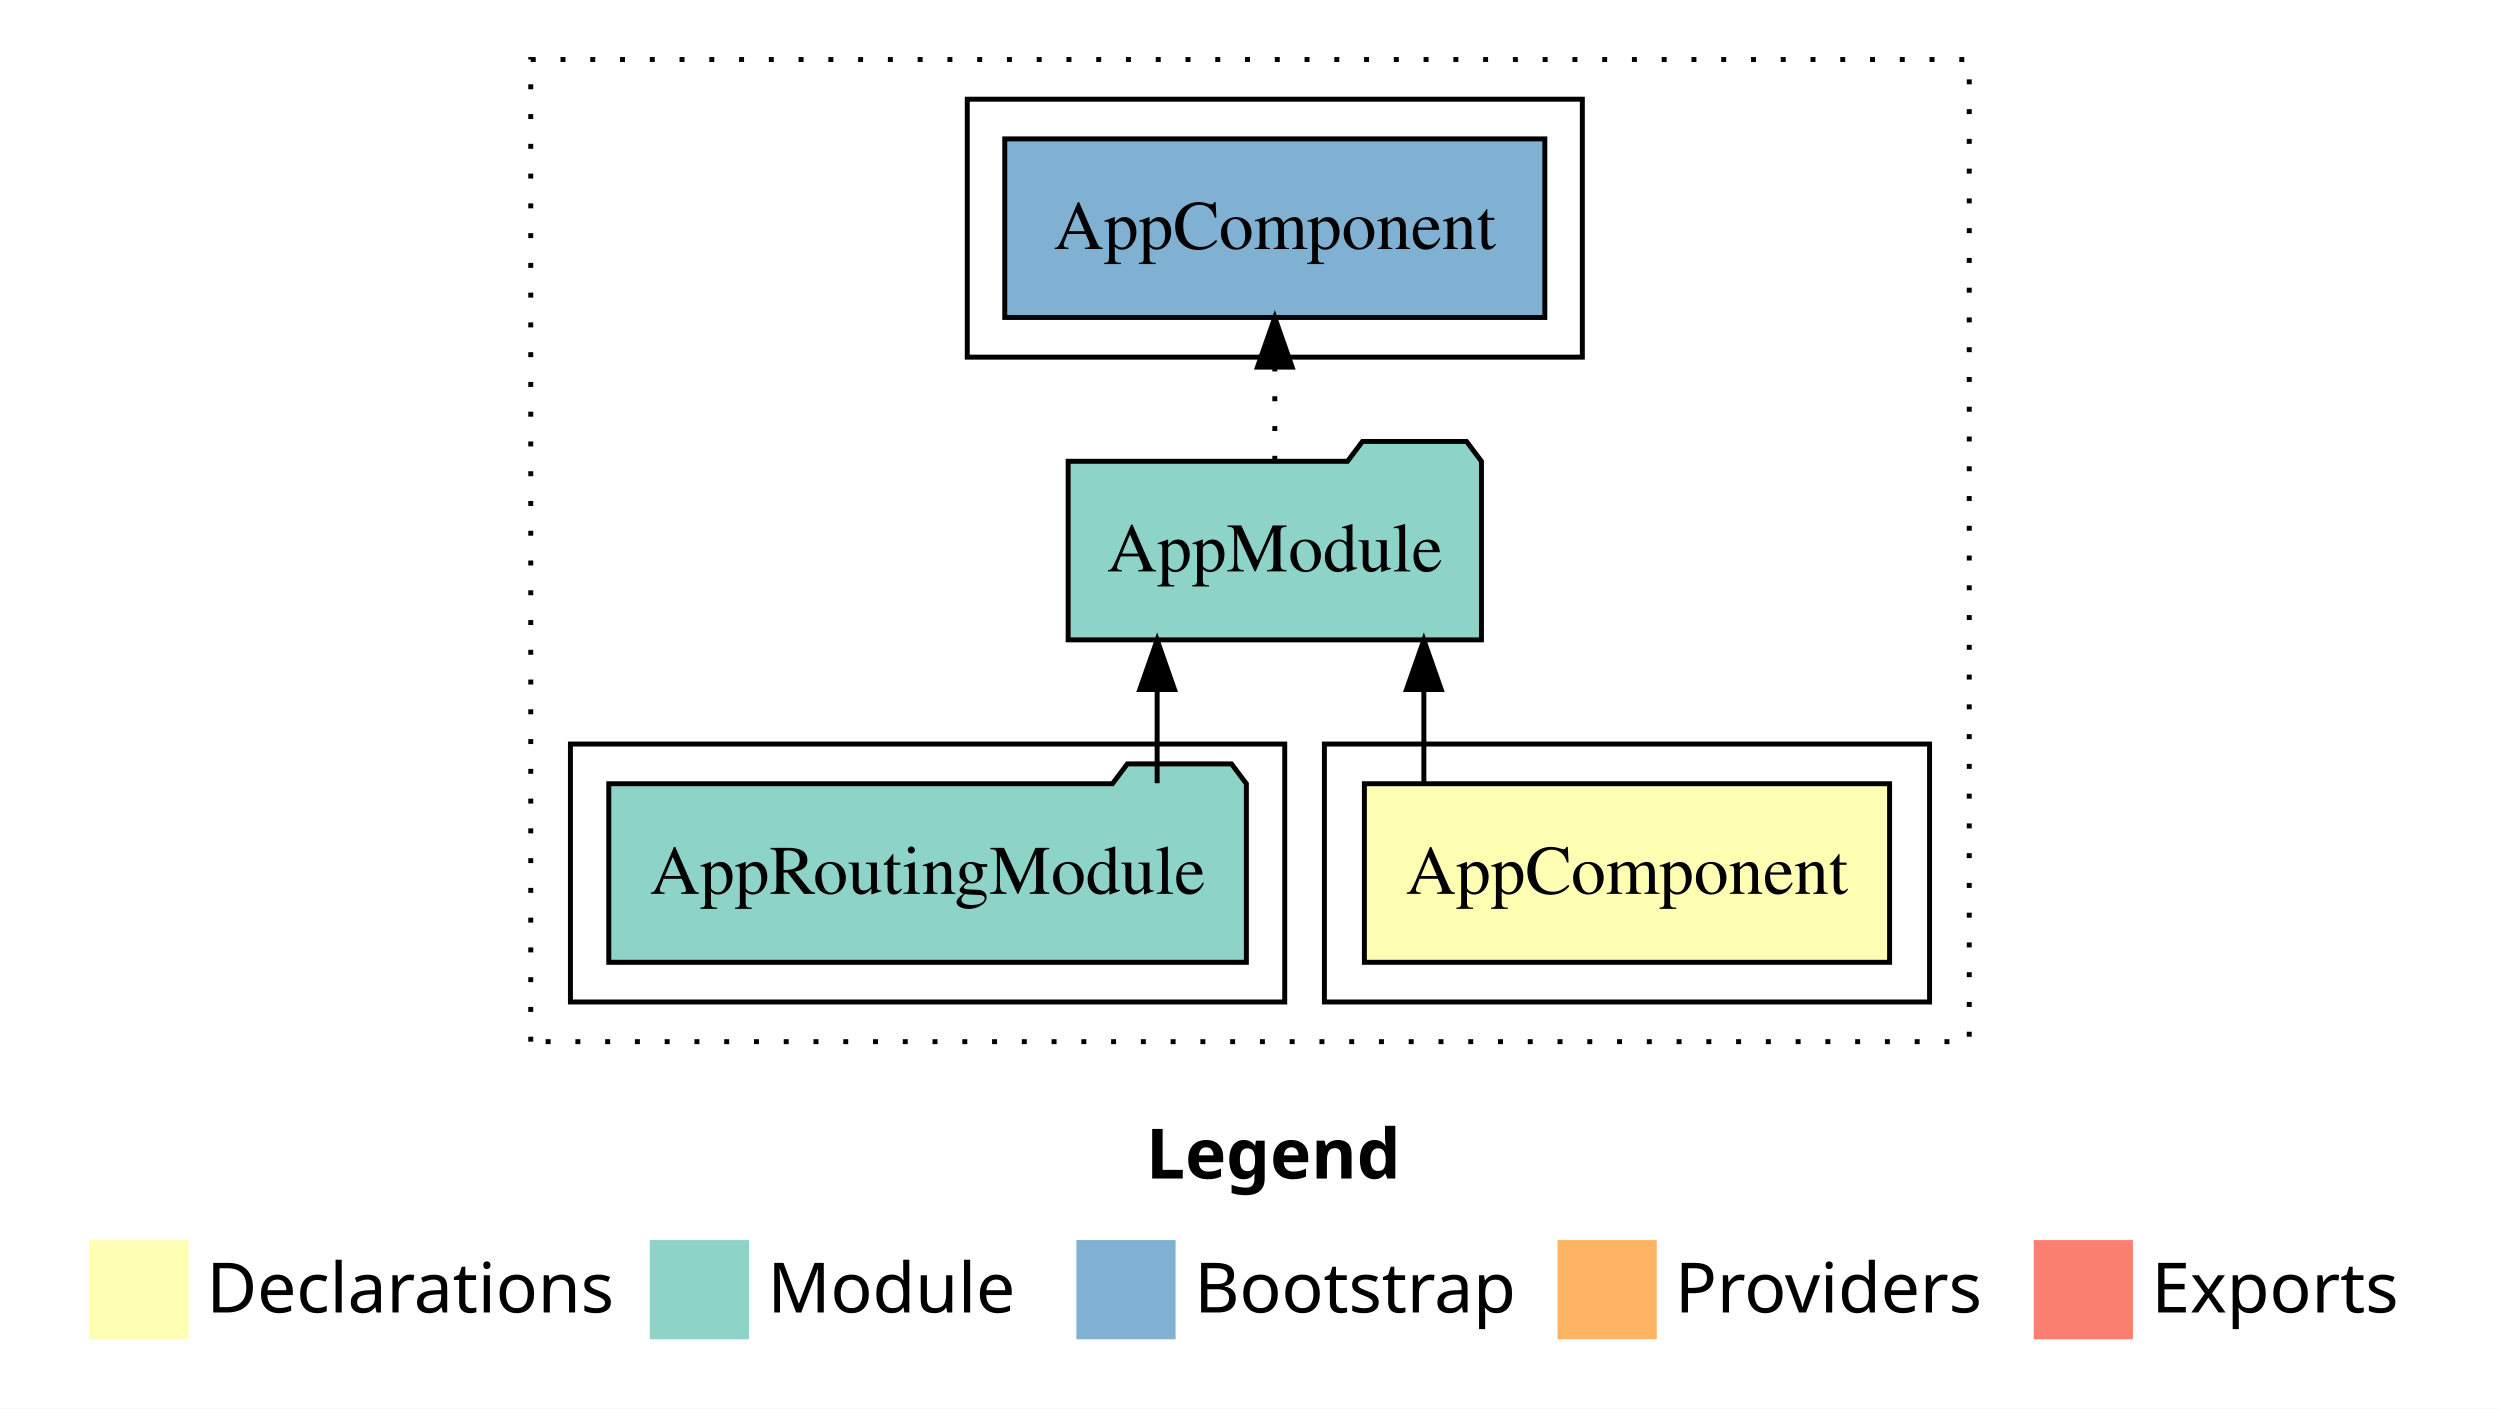
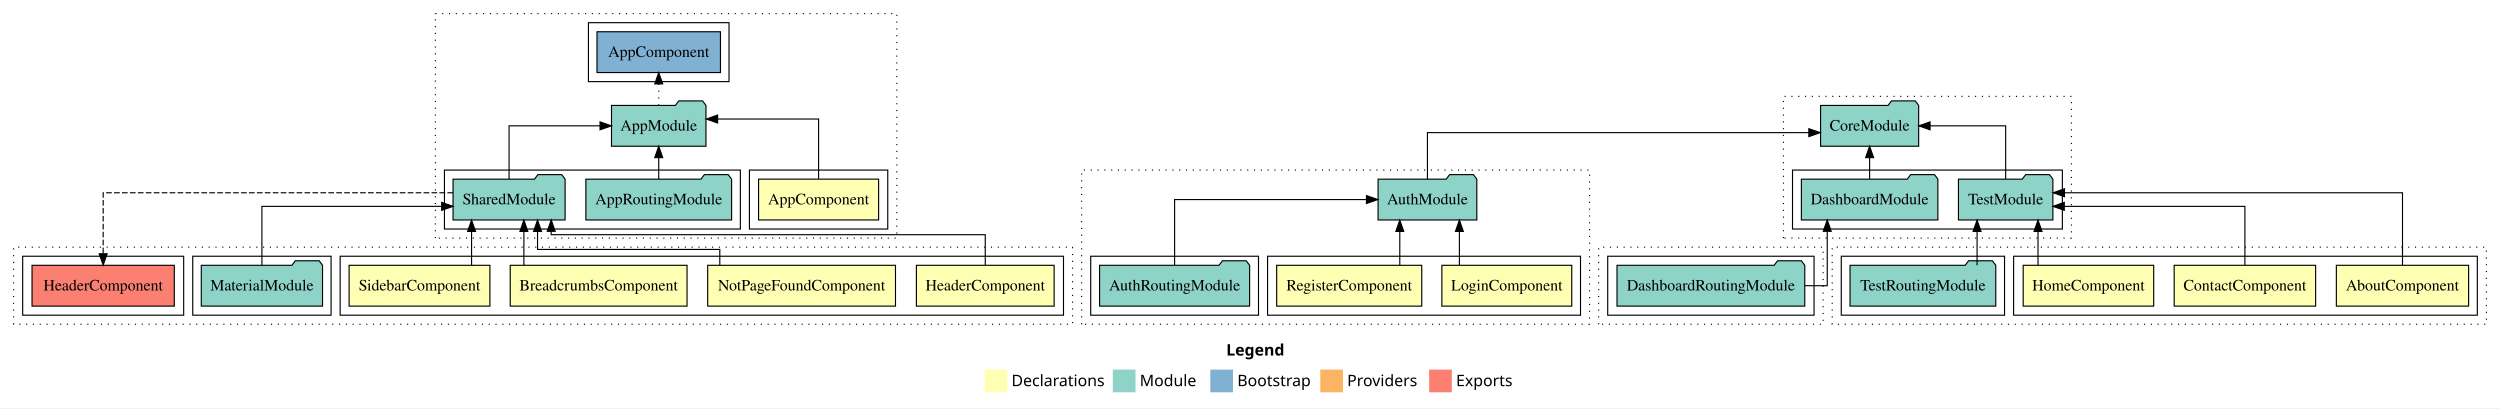
- <svg xmlns="http://www.w3.org/2000/svg" width="504pt" height="284pt" viewBox="0.00 0.00 504.00 284.00">
-   <g id="graph0" class="graph" transform="scale(1 1) rotate(0) translate(4 280)">
-     <polygon fill="white" stroke="transparent" points="-4,4 -4,-280 500,-280 500,4 -4,4" />
-     <text text-anchor="start" x="227.01" y="-42.4" font-family="Times-12" font-weight="bold" font-size="14.00">Legend</text>
-     <polygon fill="#ffffb3" stroke="transparent" points="14,-10 14,-30 34,-30 34,-10 14,-10" />
-     <text text-anchor="start" x="37.63" y="-15.4" font-family="Times-12" font-size="14.00">  Declarations</text>
-     <polygon fill="#8dd3c7" stroke="transparent" points="127,-10 127,-30 147,-30 147,-10 127,-10" />
-     <text text-anchor="start" x="150.73" y="-15.4" font-family="Times-12" font-size="14.00">  Module</text>
-     <polygon fill="#80b1d3" stroke="transparent" points="213,-10 213,-30 233,-30 233,-10 213,-10" />
-     <text text-anchor="start" x="236.78" y="-15.4" font-family="Times-12" font-size="14.00">  Bootstrap</text>
-     <polygon fill="#fdb462" stroke="transparent" points="310,-10 310,-30 330,-30 330,-10 310,-10" />
-     <text text-anchor="start" x="333.67" y="-15.4" font-family="Times-12" font-size="14.00">  Providers</text>
-     <polygon fill="#fb8072" stroke="transparent" points="406,-10 406,-30 426,-30 426,-10 406,-10" />
-     <text text-anchor="start" x="429.73" y="-15.4" font-family="Times-12" font-size="14.00">  Exports</text>
+ <svg xmlns="http://www.w3.org/2000/svg" width="2205pt" height="360pt" viewBox="0.00 0.00 2205.00 360.00">
+   <g id="graph0" class="graph" transform="scale(1 1) rotate(0) translate(4 356)">
+     <polygon fill="white" stroke="transparent" points="-4,4 -4,-356 2201,-356 2201,4 -4,4" />
+     <text text-anchor="start" x="1077.51" y="-42.4" font-family="Times-12" font-weight="bold" font-size="14.00">Legend</text>
+     <polygon fill="#ffffb3" stroke="transparent" points="864.5,-10 864.5,-30 884.5,-30 884.5,-10 864.5,-10" />
+     <text text-anchor="start" x="888.13" y="-15.4" font-family="Times-12" font-size="14.00">  Declarations</text>
+     <polygon fill="#8dd3c7" stroke="transparent" points="977.5,-10 977.5,-30 997.5,-30 997.5,-10 977.5,-10" />
+     <text text-anchor="start" x="1001.23" y="-15.4" font-family="Times-12" font-size="14.00">  Module</text>
+     <polygon fill="#80b1d3" stroke="transparent" points="1063.5,-10 1063.5,-30 1083.5,-30 1083.5,-10 1063.5,-10" />
+     <text text-anchor="start" x="1087.28" y="-15.4" font-family="Times-12" font-size="14.00">  Bootstrap</text>
+     <polygon fill="#fdb462" stroke="transparent" points="1160.5,-10 1160.5,-30 1180.5,-30 1180.5,-10 1160.5,-10" />
+     <text text-anchor="start" x="1184.17" y="-15.4" font-family="Times-12" font-size="14.00">  Providers</text>
+     <polygon fill="#fb8072" stroke="transparent" points="1256.5,-10 1256.5,-30 1276.5,-30 1276.5,-10 1256.5,-10" />
+     <text text-anchor="start" x="1280.23" y="-15.4" font-family="Times-12" font-size="14.00">  Exports</text>
    <g id="clust1" class="cluster">
-       <polygon fill="none" stroke="black" stroke-dasharray="1,5" points="103,-70 103,-268 393,-268 393,-70 103,-70" />
+       <polygon fill="none" stroke="black" stroke-dasharray="1,5" points="380,-146 380,-344 787,-344 787,-146 380,-146" />
    </g>
    <g id="clust2" class="cluster">
-       <polygon fill="none" stroke="black" points="263,-78 263,-130 385,-130 385,-78 263,-78" />
+       <polygon fill="none" stroke="black" points="657,-154 657,-206 779,-206 779,-154 657,-154" />
    </g>
    <g id="clust4" class="cluster">
-       <polygon fill="none" stroke="black" points="111,-78 111,-130 255,-130 255,-78 111,-78" />
+       <polygon fill="none" stroke="black" points="388,-154 388,-206 649,-206 649,-154 388,-154" />
    </g>
    <g id="clust6" class="cluster">
-       <polygon fill="none" stroke="black" points="191,-208 191,-260 315,-260 315,-208 191,-208" />
+       <polygon fill="none" stroke="black" points="515,-284 515,-336 639,-336 639,-284 515,-284" />
+     </g>
+     <g id="clust14" class="cluster">
+       <polygon fill="none" stroke="black" stroke-dasharray="1,5" points="950,-70 950,-206 1398,-206 1398,-70 950,-70" />
+     </g>
+     <g id="clust15" class="cluster">
+       <polygon fill="none" stroke="black" points="1114,-78 1114,-130 1390,-130 1390,-78 1114,-78" />
+     </g>
+     <g id="clust18" class="cluster">
+       <polygon fill="none" stroke="black" points="958,-78 958,-130 1106,-130 1106,-78 958,-78" />
+     </g>
+     <g id="clust28" class="cluster">
+       <polygon fill="none" stroke="black" stroke-dasharray="1,5" points="1569,-146 1569,-271 1823,-271 1823,-146 1569,-146" />
+     </g>
+     <g id="clust30" class="cluster">
+       <polygon fill="none" stroke="black" points="1577,-154 1577,-206 1815,-206 1815,-154 1577,-154" />
+     </g>
+     <g id="clust34" class="cluster">
+       <polygon fill="none" stroke="black" stroke-dasharray="1,5" points="1406,-70 1406,-138 1604,-138 1604,-70 1406,-70" />
+     </g>
+     <g id="clust36" class="cluster">
+       <polygon fill="none" stroke="black" points="1414,-78 1414,-130 1596,-130 1596,-78 1414,-78" />
+     </g>
+     <g id="clust58" class="cluster">
+       <polygon fill="none" stroke="black" stroke-dasharray="1,5" points="8,-70 8,-138 942,-138 942,-70 8,-70" />
+     </g>
+     <g id="clust59" class="cluster">
+       <polygon fill="none" stroke="black" points="296,-78 296,-130 934,-130 934,-78 296,-78" />
+     </g>
+     <g id="clust62" class="cluster">
+       <polygon fill="none" stroke="black" points="166,-78 166,-130 288,-130 288,-78 166,-78" />
+     </g>
+     <g id="clust63" class="cluster">
+       <polygon fill="none" stroke="black" points="16,-78 16,-130 158,-130 158,-78 16,-78" />
+     </g>
+     <g id="clust68" class="cluster">
+       <polygon fill="none" stroke="black" stroke-dasharray="1,5" points="1612,-70 1612,-138 2189,-138 2189,-70 1612,-70" />
+     </g>
+     <g id="clust69" class="cluster">
+       <polygon fill="none" stroke="black" points="1772,-78 1772,-130 2181,-130 2181,-78 1772,-78" />
+     </g>
+     <g id="clust73" class="cluster">
+       <polygon fill="none" stroke="black" points="1620,-78 1620,-130 1764,-130 1764,-78 1620,-78" />
    </g>
    <g id="node1" class="node">
-       <polygon fill="#ffffb3" stroke="black" points="376.94,-122 271.06,-122 271.06,-86 376.94,-86 376.94,-122" />
-       <text text-anchor="middle" x="324" y="-99.8" font-family="Times,serif" font-size="14.00">AppComponent</text>
+       <polygon fill="#ffffb3" stroke="black" points="770.94,-198 665.06,-198 665.06,-162 770.94,-162 770.94,-198" />
+       <text text-anchor="middle" x="718" y="-175.8" font-family="Times,serif" font-size="14.00">AppComponent</text>
    </g>
    <g id="node2" class="node">
-       <polygon fill="#8dd3c7" stroke="black" points="294.66,-187 291.66,-191 270.66,-191 267.66,-187 211.34,-187 211.34,-151 294.66,-151 294.66,-187" />
-       <text text-anchor="middle" x="253" y="-164.8" font-family="Times,serif" font-size="14.00">AppModule</text>
+       <polygon fill="#8dd3c7" stroke="black" points="618.66,-263 615.66,-267 594.66,-267 591.66,-263 535.34,-263 535.34,-227 618.66,-227 618.66,-263" />
+       <text text-anchor="middle" x="577" y="-240.8" font-family="Times,serif" font-size="14.00">AppModule</text>
    </g>
    <g id="edge1" class="edge">
-       <path fill="none" stroke="black" d="M283.05,-122.11C283.05,-122.11 283.05,-140.99 283.05,-140.99" />
-       <polygon fill="black" stroke="black" points="279.55,-140.99 283.05,-150.99 286.55,-140.99 279.55,-140.99" />
+       <path fill="none" stroke="black" d="M718,-198.28C718,-219.32 718,-251 718,-251 718,-251 628.92,-251 628.92,-251" />
+       <polygon fill="black" stroke="black" points="628.92,-247.5 618.92,-251 628.92,-254.5 628.92,-247.5" />
+     </g>
+     <g id="node5" class="node">
+       <polygon fill="#80b1d3" stroke="black" points="631.44,-328 522.56,-328 522.56,-292 631.44,-292 631.44,-328" />
+       <text text-anchor="middle" x="577" y="-305.8" font-family="Times,serif" font-size="14.00">AppComponent </text>
+     </g>
+     <g id="edge4" class="edge">
+       <path fill="none" stroke="black" stroke-dasharray="1,5" d="M577,-263.11C577,-263.11 577,-281.99 577,-281.99" />
+       <polygon fill="black" stroke="black" points="573.5,-281.99 577,-291.99 580.5,-281.99 573.5,-281.99" />
+     </g>
+     <g id="node3" class="node">
+       <polygon fill="#8dd3c7" stroke="black" points="641.27,-198 638.27,-202 617.27,-202 614.27,-198 512.73,-198 512.73,-162 641.27,-162 641.27,-198" />
+       <text text-anchor="middle" x="577" y="-175.8" font-family="Times,serif" font-size="14.00">AppRoutingModule</text>
+     </g>
+     <g id="edge2" class="edge">
+       <path fill="none" stroke="black" d="M577,-198.11C577,-198.11 577,-216.99 577,-216.99" />
+       <polygon fill="black" stroke="black" points="573.5,-216.99 577,-226.99 580.5,-216.99 573.5,-216.99" />
    </g>
    <g id="node4" class="node">
-       <polygon fill="#80b1d3" stroke="black" points="307.44,-252 198.56,-252 198.56,-216 307.44,-216 307.44,-252" />
-       <text text-anchor="middle" x="253" y="-229.8" font-family="Times,serif" font-size="14.00">AppComponent </text>
+       <polygon fill="#8dd3c7" stroke="black" points="494.42,-198 491.42,-202 470.42,-202 467.42,-198 395.58,-198 395.58,-162 494.42,-162 494.42,-198" />
+       <text text-anchor="middle" x="445" y="-175.8" font-family="Times,serif" font-size="14.00">SharedModule</text>
    </g>
    <g id="edge3" class="edge">
-       <path fill="none" stroke="black" stroke-dasharray="1,5" d="M253,-187.11C253,-187.11 253,-205.99 253,-205.99" />
-       <polygon fill="black" stroke="black" points="249.5,-205.99 253,-215.99 256.5,-205.99 249.5,-205.99" />
-     </g>
-     <g id="node3" class="node">
-       <polygon fill="#8dd3c7" stroke="black" points="247.27,-122 244.27,-126 223.27,-126 220.27,-122 118.73,-122 118.73,-86 247.27,-86 247.27,-122" />
-       <text text-anchor="middle" x="183" y="-99.8" font-family="Times,serif" font-size="14.00">AppRoutingModule</text>
-     </g>
-     <g id="edge2" class="edge">
-       <path fill="none" stroke="black" d="M229.28,-122.11C229.28,-122.11 229.28,-140.99 229.28,-140.99" />
-       <polygon fill="black" stroke="black" points="225.78,-140.99 229.28,-150.99 232.78,-140.99 225.78,-140.99" />
+       <path fill="none" stroke="black" d="M445,-198.11C445,-217.34 445,-245 445,-245 445,-245 525.23,-245 525.23,-245" />
+       <polygon fill="black" stroke="black" points="525.23,-248.5 535.23,-245 525.23,-241.5 525.23,-248.5" />
+     </g>
+     <g id="node17" class="node">
+       <polygon fill="#fb8072" stroke="black" points="149.74,-122 24.26,-122 24.26,-86 149.74,-86 149.74,-122" />
+       <text text-anchor="middle" x="87" y="-99.8" font-family="Times,serif" font-size="14.00">HeaderComponent </text>
+     </g>
+     <g id="edge15" class="edge">
+       <path fill="none" stroke="black" stroke-dasharray="5,2" d="M395.6,-186C297.39,-186 87,-186 87,-186 87,-186 87,-132.2 87,-132.2" />
+       <polygon fill="black" stroke="black" points="90.5,-132.2 87,-122.2 83.5,-132.2 90.5,-132.2" />
+     </g>
+     <g id="node6" class="node">
+       <polygon fill="#ffffb3" stroke="black" points="1382.28,-122 1267.72,-122 1267.72,-86 1382.28,-86 1382.28,-122" />
+       <text text-anchor="middle" x="1325" y="-99.8" font-family="Times,serif" font-size="14.00">LoginComponent</text>
+     </g>
+     <g id="node8" class="node">
+       <polygon fill="#8dd3c7" stroke="black" points="1298.55,-198 1295.55,-202 1274.55,-202 1271.55,-198 1211.45,-198 1211.45,-162 1298.55,-162 1298.55,-198" />
+       <text text-anchor="middle" x="1255" y="-175.8" font-family="Times,serif" font-size="14.00">AuthModule</text>
+     </g>
+     <g id="edge5" class="edge">
+       <path fill="none" stroke="black" d="M1283.19,-122.01C1283.19,-122.01 1283.19,-151.85 1283.19,-151.85" />
+       <polygon fill="black" stroke="black" points="1279.69,-151.85 1283.19,-161.85 1286.69,-151.85 1279.69,-151.85" />
+     </g>
+     <g id="node7" class="node">
+       <polygon fill="#ffffb3" stroke="black" points="1249.98,-122 1122.02,-122 1122.02,-86 1249.98,-86 1249.98,-122" />
+       <text text-anchor="middle" x="1186" y="-99.8" font-family="Times,serif" font-size="14.00">RegisterComponent</text>
+     </g>
+     <g id="edge6" class="edge">
+       <path fill="none" stroke="black" d="M1230.61,-122.01C1230.61,-122.01 1230.61,-151.85 1230.61,-151.85" />
+       <polygon fill="black" stroke="black" points="1227.11,-151.85 1230.61,-161.85 1234.11,-151.85 1227.11,-151.85" />
+     </g>
+     <g id="node11" class="node">
+       <polygon fill="#8dd3c7" stroke="black" points="1688.26,-263 1685.26,-267 1664.26,-267 1661.26,-263 1601.74,-263 1601.74,-227 1688.26,-227 1688.26,-263" />
+       <text text-anchor="middle" x="1645" y="-240.8" font-family="Times,serif" font-size="14.00">CoreModule</text>
+     </g>
+     <g id="edge9" class="edge">
+       <path fill="none" stroke="black" d="M1255,-198.02C1255,-215.37 1255,-239 1255,-239 1255,-239 1591.4,-239 1591.4,-239" />
+       <polygon fill="black" stroke="black" points="1591.4,-242.5 1601.4,-239 1591.4,-235.5 1591.4,-242.5" />
+     </g>
+     <g id="node9" class="node">
+       <polygon fill="#8dd3c7" stroke="black" points="1098.17,-122 1095.17,-126 1074.17,-126 1071.17,-122 965.83,-122 965.83,-86 1098.17,-86 1098.17,-122" />
+       <text text-anchor="middle" x="1032" y="-99.8" font-family="Times,serif" font-size="14.00">AuthRoutingModule</text>
+     </g>
+     <g id="edge7" class="edge">
+       <path fill="none" stroke="black" d="M1032,-122.01C1032,-144.49 1032,-180 1032,-180 1032,-180 1201.21,-180 1201.21,-180" />
+       <polygon fill="black" stroke="black" points="1201.21,-183.5 1211.21,-180 1201.21,-176.5 1201.21,-183.5" />
+     </g>
+     <g id="node10" class="node">
+       <polygon fill="#8dd3c7" stroke="black" points="1806.65,-198 1803.65,-202 1782.65,-202 1779.65,-198 1723.35,-198 1723.35,-162 1806.65,-162 1806.65,-198" />
+       <text text-anchor="middle" x="1765" y="-175.8" font-family="Times,serif" font-size="14.00">TestModule</text>
+     </g>
+     <g id="edge8" class="edge">
+       <path fill="none" stroke="black" d="M1765,-198.11C1765,-217.34 1765,-245 1765,-245 1765,-245 1698.32,-245 1698.32,-245" />
+       <polygon fill="black" stroke="black" points="1698.32,-241.5 1688.32,-245 1698.32,-248.5 1698.32,-241.5" />
+     </g>
+     <g id="node12" class="node">
+       <polygon fill="#8dd3c7" stroke="black" points="1705.19,-198 1702.19,-202 1681.19,-202 1678.19,-198 1584.81,-198 1584.81,-162 1705.19,-162 1705.19,-198" />
+       <text text-anchor="middle" x="1645" y="-175.8" font-family="Times,serif" font-size="14.00">DashboardModule</text>
+     </g>
+     <g id="edge10" class="edge">
+       <path fill="none" stroke="black" d="M1645,-198.11C1645,-198.11 1645,-216.99 1645,-216.99" />
+       <polygon fill="black" stroke="black" points="1641.5,-216.99 1645,-226.99 1648.5,-216.99 1641.5,-216.99" />
+     </g>
+     <g id="node13" class="node">
+       <polygon fill="#8dd3c7" stroke="black" points="1587.81,-122 1584.81,-126 1563.81,-126 1560.81,-122 1422.19,-122 1422.19,-86 1587.81,-86 1587.81,-122" />
+       <text text-anchor="middle" x="1505" y="-99.8" font-family="Times,serif" font-size="14.00">DashboardRoutingModule</text>
+     </g>
+     <g id="edge11" class="edge">
+       <path fill="none" stroke="black" d="M1587.85,-104C1599.52,-104 1607.63,-104 1607.63,-104 1607.63,-104 1607.63,-151.99 1607.63,-151.99" />
+       <polygon fill="black" stroke="black" points="1604.13,-151.99 1607.63,-161.99 1611.13,-151.99 1604.13,-151.99" />
+     </g>
+     <g id="node14" class="node">
+       <polygon fill="#ffffb3" stroke="black" points="925.74,-122 804.26,-122 804.26,-86 925.74,-86 925.74,-122" />
+       <text text-anchor="middle" x="865" y="-99.8" font-family="Times,serif" font-size="14.00">HeaderComponent</text>
+     </g>
+     <g id="edge12" class="edge">
+       <path fill="none" stroke="black" d="M865,-122.04C865,-134.56 865,-149 865,-149 865,-149 482.16,-149 482.16,-149 482.16,-149 482.16,-151.97 482.16,-151.97" />
+       <polygon fill="black" stroke="black" points="478.66,-151.97 482.16,-161.97 485.66,-151.97 478.66,-151.97" />
+     </g>
+     <g id="node15" class="node">
+       <polygon fill="#ffffb3" stroke="black" points="785.82,-122 620.18,-122 620.18,-86 785.82,-86 785.82,-122" />
+       <text text-anchor="middle" x="703" y="-99.8" font-family="Times,serif" font-size="14.00">NotPageFoundComponent</text>
+     </g>
+     <g id="edge13" class="edge">
+       <path fill="none" stroke="black" d="M630.86,-122.24C630.86,-129.43 630.86,-136 630.86,-136 630.86,-136 470.11,-136 470.11,-136 470.11,-136 470.11,-151.85 470.11,-151.85" />
+       <polygon fill="black" stroke="black" points="466.61,-151.85 470.11,-161.85 473.61,-151.85 466.61,-151.85" />
+     </g>
+     <g id="node16" class="node">
+       <polygon fill="#8dd3c7" stroke="black" points="280.47,-122 277.47,-126 256.47,-126 253.47,-122 173.53,-122 173.53,-86 280.47,-86 280.47,-122" />
+       <text text-anchor="middle" x="227" y="-99.8" font-family="Times,serif" font-size="14.00">MaterialModule</text>
+     </g>
+     <g id="edge14" class="edge">
+       <path fill="none" stroke="black" d="M227,-122.03C227,-142.77 227,-174 227,-174 227,-174 385.53,-174 385.53,-174" />
+       <polygon fill="black" stroke="black" points="385.53,-177.5 395.53,-174 385.53,-170.5 385.53,-177.5" />
+     </g>
+     <g id="node18" class="node">
+       <polygon fill="#ffffb3" stroke="black" points="601.97,-122 446.03,-122 446.03,-86 601.97,-86 601.97,-122" />
+       <text text-anchor="middle" x="524" y="-99.8" font-family="Times,serif" font-size="14.00">BreadcrumbsComponent</text>
+     </g>
+     <g id="edge16" class="edge">
+       <path fill="none" stroke="black" d="M458.06,-122.01C458.06,-122.01 458.06,-151.85 458.06,-151.85" />
+       <polygon fill="black" stroke="black" points="454.56,-151.85 458.06,-161.85 461.56,-151.85 454.56,-151.85" />
+     </g>
+     <g id="node19" class="node">
+       <polygon fill="#ffffb3" stroke="black" points="428.1,-122 303.9,-122 303.9,-86 428.1,-86 428.1,-122" />
+       <text text-anchor="middle" x="366" y="-99.8" font-family="Times,serif" font-size="14.00">SidebarComponent</text>
+     </g>
+     <g id="edge17" class="edge">
+       <path fill="none" stroke="black" d="M411.92,-122.01C411.92,-122.01 411.92,-151.85 411.92,-151.85" />
+       <polygon fill="black" stroke="black" points="408.42,-151.85 411.92,-161.85 415.42,-151.85 408.42,-151.85" />
+     </g>
+     <g id="node20" class="node">
+       <polygon fill="#ffffb3" stroke="black" points="2173.33,-122 2056.67,-122 2056.67,-86 2173.33,-86 2173.33,-122" />
+       <text text-anchor="middle" x="2115" y="-99.8" font-family="Times,serif" font-size="14.00">AboutComponent</text>
+     </g>
+     <g id="edge18" class="edge">
+       <path fill="none" stroke="black" d="M2115,-122.2C2115,-146.36 2115,-186 2115,-186 2115,-186 1816.87,-186 1816.87,-186" />
+       <polygon fill="black" stroke="black" points="1816.87,-182.5 1806.87,-186 1816.87,-189.5 1816.87,-182.5" />
+     </g>
+     <g id="node21" class="node">
+       <polygon fill="#ffffb3" stroke="black" points="2038.38,-122 1913.62,-122 1913.62,-86 2038.38,-86 2038.38,-122" />
+       <text text-anchor="middle" x="1976" y="-99.8" font-family="Times,serif" font-size="14.00">ContactComponent</text>
+     </g>
+     <g id="edge19" class="edge">
+       <path fill="none" stroke="black" d="M1976,-122.03C1976,-142.77 1976,-174 1976,-174 1976,-174 1816.69,-174 1816.69,-174" />
+       <polygon fill="black" stroke="black" points="1816.69,-170.5 1806.69,-174 1816.69,-177.5 1816.69,-170.5" />
+     </g>
+     <g id="node22" class="node">
+       <polygon fill="#ffffb3" stroke="black" points="1895.55,-122 1780.45,-122 1780.45,-86 1895.55,-86 1895.55,-122" />
+       <text text-anchor="middle" x="1838" y="-99.8" font-family="Times,serif" font-size="14.00">HomeComponent</text>
+     </g>
+     <g id="edge20" class="edge">
+       <path fill="none" stroke="black" d="M1793.53,-122.01C1793.53,-122.01 1793.53,-151.85 1793.53,-151.85" />
+       <polygon fill="black" stroke="black" points="1790.03,-151.85 1793.53,-161.85 1797.03,-151.85 1790.03,-151.85" />
+     </g>
+     <g id="node23" class="node">
+       <polygon fill="#8dd3c7" stroke="black" points="1756.27,-122 1753.27,-126 1732.27,-126 1729.27,-122 1627.73,-122 1627.73,-86 1756.27,-86 1756.27,-122" />
+       <text text-anchor="middle" x="1692" y="-99.8" font-family="Times,serif" font-size="14.00">TestRoutingModule</text>
+     </g>
+     <g id="edge21" class="edge">
+       <path fill="none" stroke="black" d="M1739.78,-122.01C1739.78,-122.01 1739.78,-151.85 1739.78,-151.85" />
+       <polygon fill="black" stroke="black" points="1736.28,-151.85 1739.78,-161.85 1743.28,-151.85 1736.28,-151.85" />
    </g>
  </g>
</svg>
